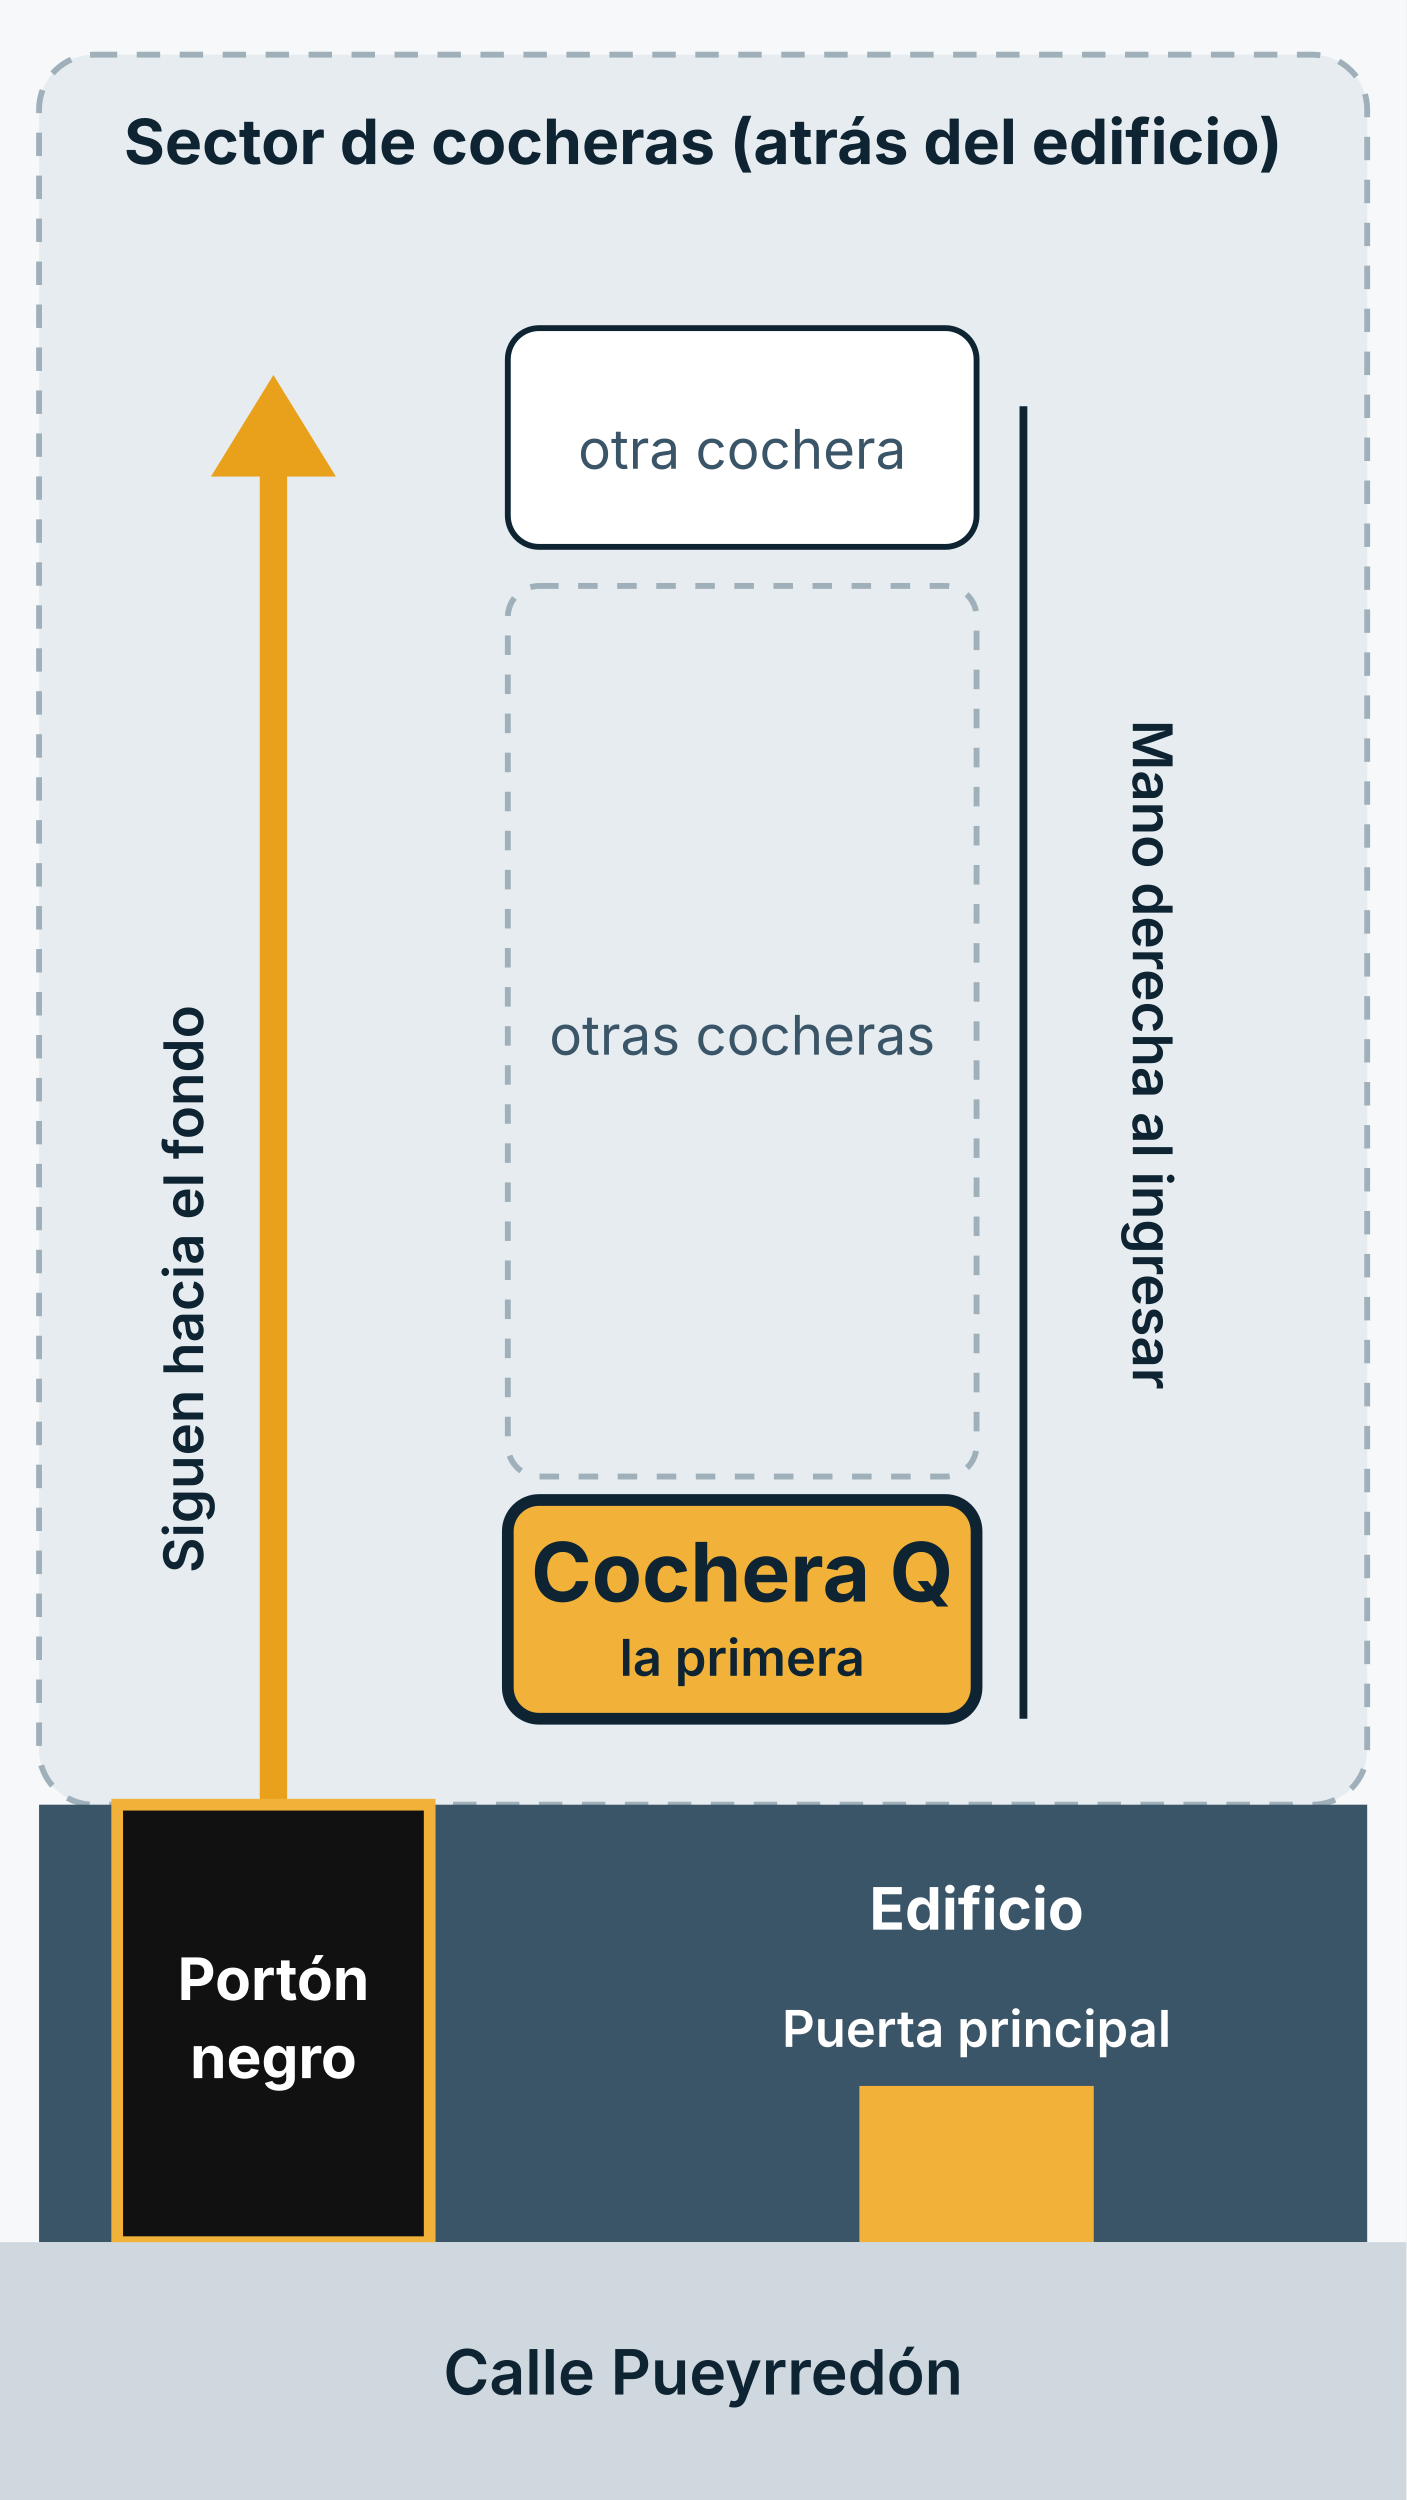
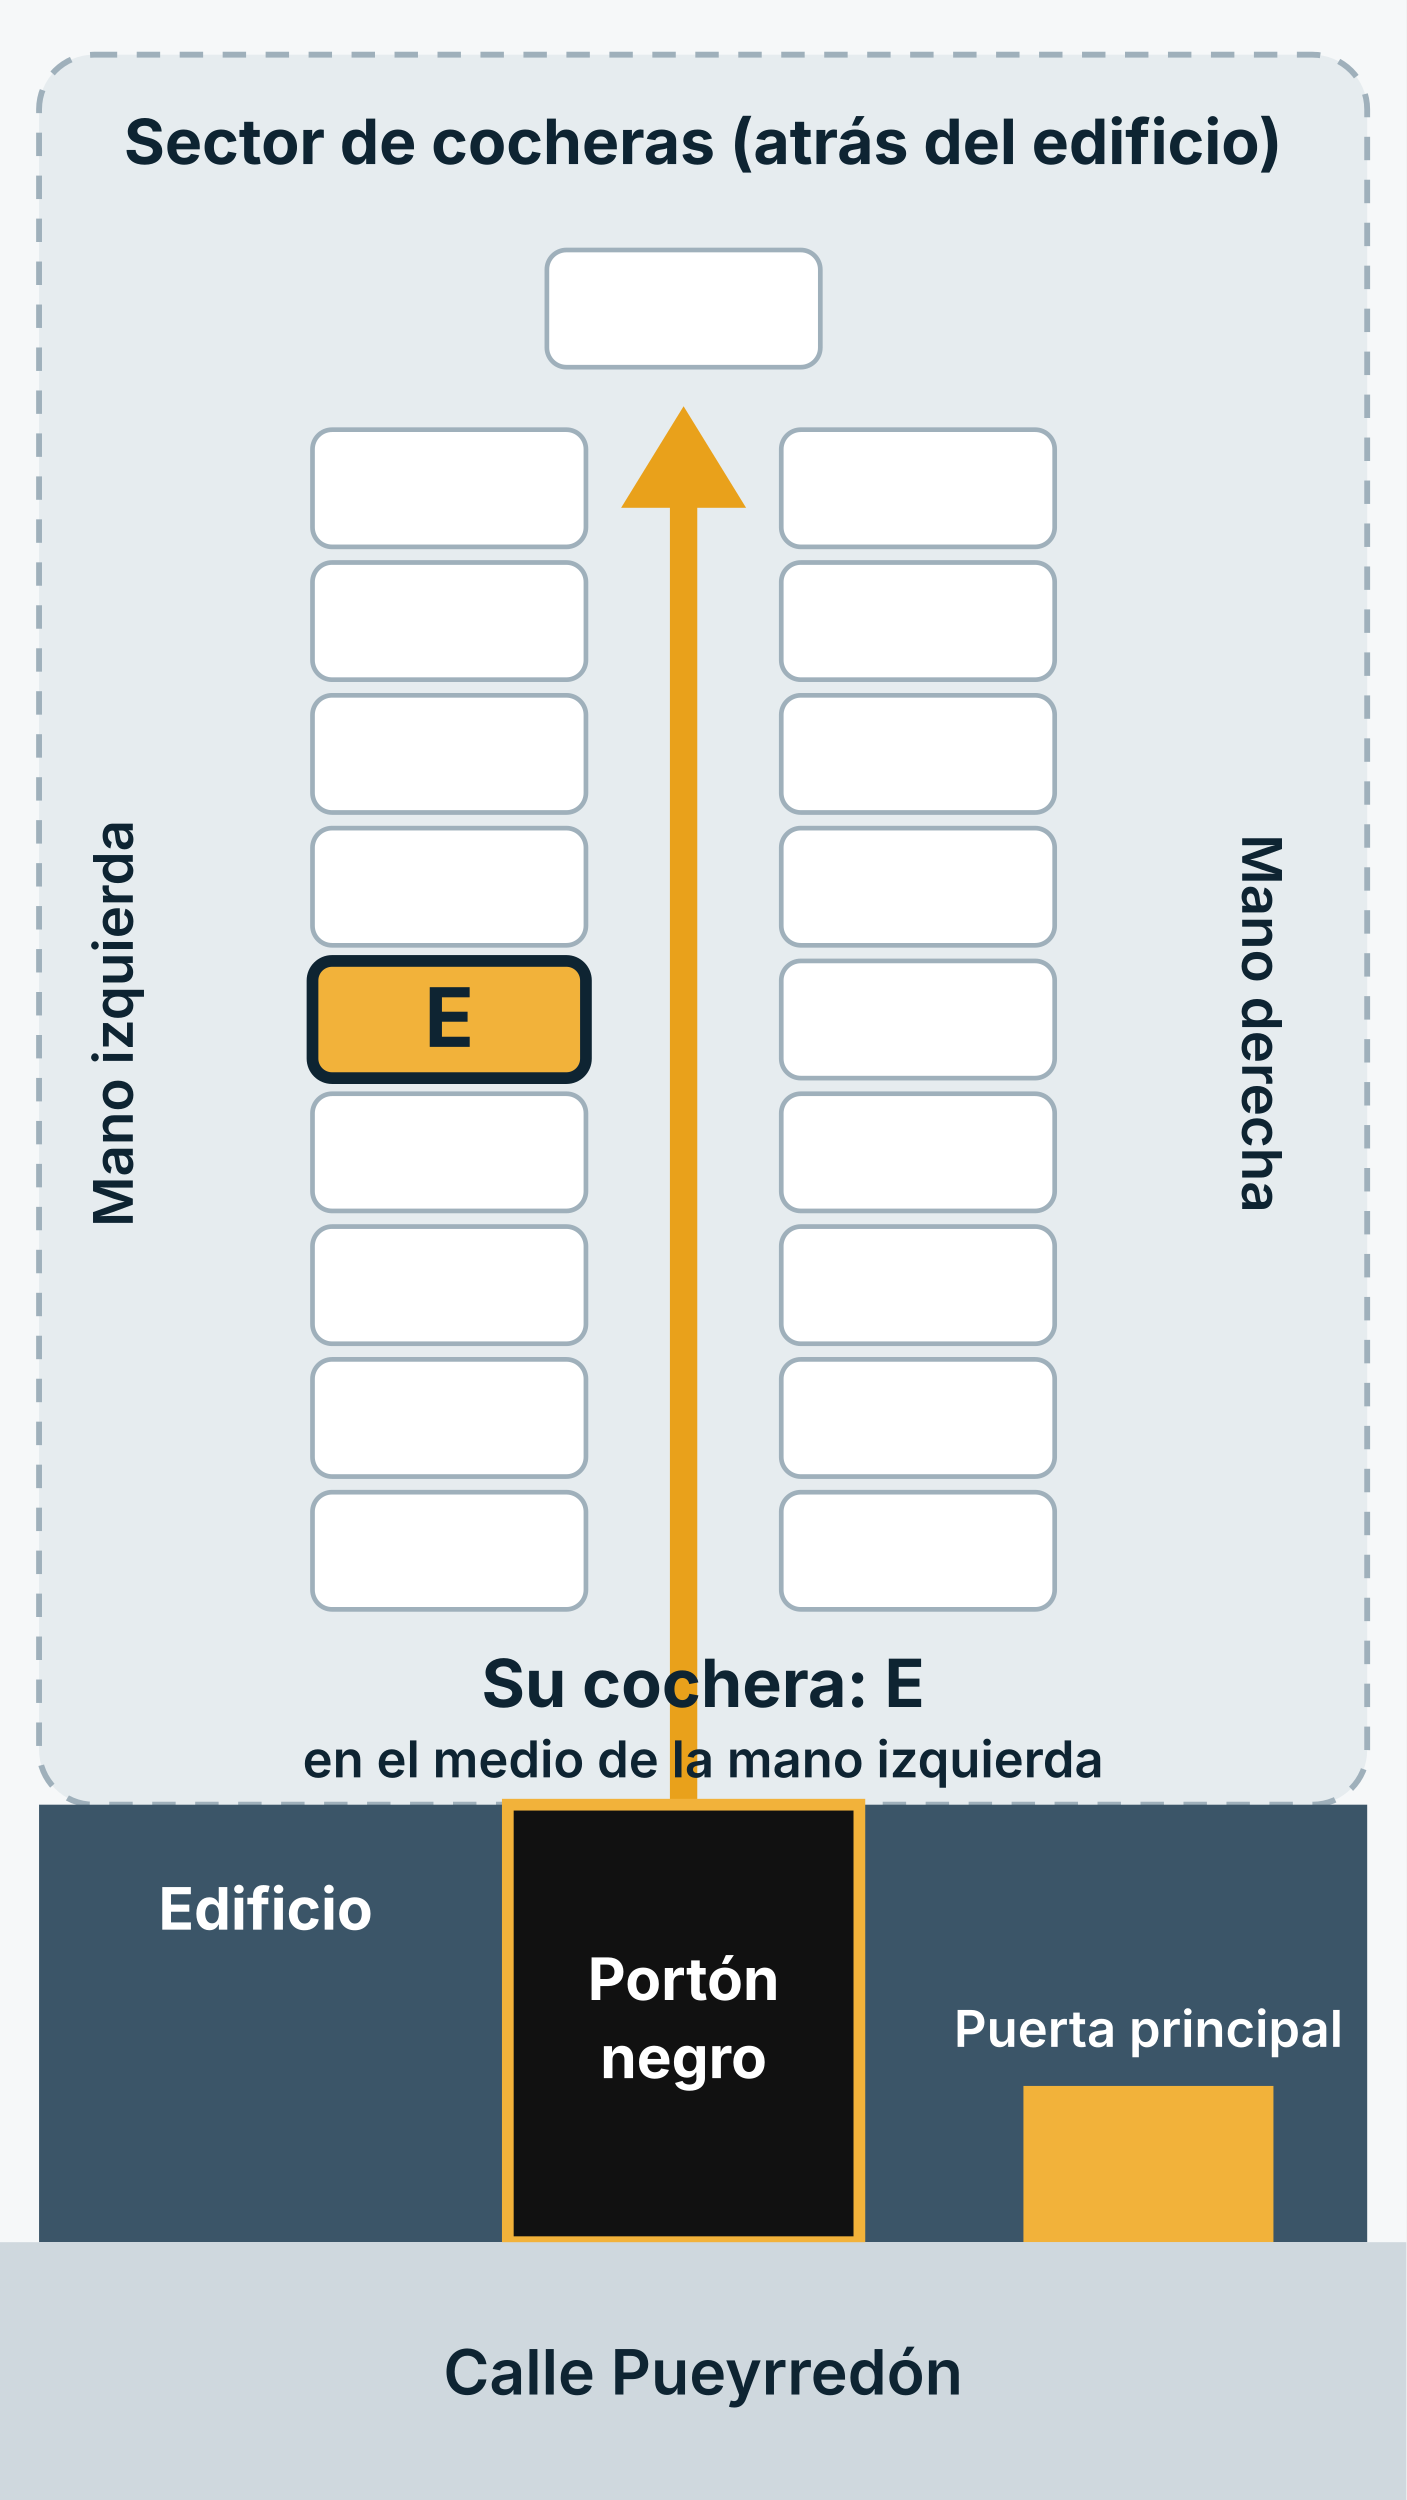
- <svg xmlns="http://www.w3.org/2000/svg" viewBox="0 0 360 640" role="img" aria-label="Croquis orientativo: se entra por el portón negro, a la izquierda de la puerta principal, y se sigue hacia el fondo; las cocheras de la mano derecha." font-family="Inter,Arial,Helvetica,sans-serif">
+ <svg xmlns="http://www.w3.org/2000/svg" viewBox="0 0 360 640" role="img" aria-label="Croquis orientativo de las 19 cocheras: se entra por el portón negro, a la izquierda de la puerta principal, y se sigue hacia el fondo. Su cochera: E." font-family="Inter,Arial,Helvetica,sans-serif">
  <rect width="360" height="640" fill="#F6F8F9" />
  <rect x="10" y="14" width="340" height="448" rx="14" fill="#E6ECEF" stroke="#9FB0BB" stroke-width="1.5" stroke-dasharray="6 5" />
  <text x="180" y="42" text-anchor="middle" font-size="16" font-weight="700" fill="#0E2432">Sector de cocheras (atrás del edificio)</text>
-   <rect x="130" y="84" width="120" height="56" rx="8" fill="#FFFFFF" stroke="#0E2432" stroke-width="1.5" />
-   <text x="190" y="120" text-anchor="middle" font-size="14" fill="#3B5568">otra cochera</text>
-   <rect x="130" y="150" width="120" height="228" rx="8" fill="none" stroke="#9FB0BB" stroke-width="1.5" stroke-dasharray="5 5" />
-   <text x="190" y="270" text-anchor="middle" font-size="14" fill="#3B5568">otras cocheras</text>
-   <rect x="130" y="384" width="120" height="56" rx="8" fill="#F2B23A" stroke="#0E2432" stroke-width="3" />
-   <text x="190" y="410" text-anchor="middle" font-size="21" font-weight="700" fill="#0E2432">Cochera Q</text>
-   <text x="190" y="429" text-anchor="middle" font-size="13" font-weight="600" fill="#0E2432">la primera</text>
-   <path d="M70 556 V104" stroke="#E9A11B" stroke-width="7" fill="none" stroke-linecap="round" />
-   <path d="M54 122 L70 96 L86 122 Z" fill="#E9A11B" />
-   <text transform="translate(52 330) rotate(-90)" text-anchor="middle" font-size="14" font-weight="600" fill="#0E2432">Siguen hacia el fondo</text>
-   <path d="M262 104 V440" stroke="#0E2432" stroke-width="2" />
-   <text transform="translate(290 270) rotate(90)" text-anchor="middle" font-size="14" font-weight="600" fill="#0E2432">Mano derecha al ingresar</text>
+   <rect x="80" y="382" width="70" height="30" rx="5" fill="#FFFFFF" stroke="#9FB0BB" stroke-width="1.2" />
+   <rect x="80" y="348" width="70" height="30" rx="5" fill="#FFFFFF" stroke="#9FB0BB" stroke-width="1.2" />
+   <rect x="80" y="314" width="70" height="30" rx="5" fill="#FFFFFF" stroke="#9FB0BB" stroke-width="1.2" />
+   <rect x="80" y="280" width="70" height="30" rx="5" fill="#FFFFFF" stroke="#9FB0BB" stroke-width="1.2" />
+   <rect x="80" y="246" width="70" height="30" rx="5" fill="#F2B23A" stroke="#0E2432" stroke-width="3" />
+   <text x="115.0" y="268" text-anchor="middle" font-size="21" font-weight="700" fill="#0E2432">E</text>
+   <rect x="80" y="212" width="70" height="30" rx="5" fill="#FFFFFF" stroke="#9FB0BB" stroke-width="1.2" />
+   <rect x="80" y="178" width="70" height="30" rx="5" fill="#FFFFFF" stroke="#9FB0BB" stroke-width="1.2" />
+   <rect x="80" y="144" width="70" height="30" rx="5" fill="#FFFFFF" stroke="#9FB0BB" stroke-width="1.2" />
+   <rect x="80" y="110" width="70" height="30" rx="5" fill="#FFFFFF" stroke="#9FB0BB" stroke-width="1.2" />
+   <rect x="200" y="382" width="70" height="30" rx="5" fill="#FFFFFF" stroke="#9FB0BB" stroke-width="1.2" />
+   <rect x="200" y="348" width="70" height="30" rx="5" fill="#FFFFFF" stroke="#9FB0BB" stroke-width="1.2" />
+   <rect x="200" y="314" width="70" height="30" rx="5" fill="#FFFFFF" stroke="#9FB0BB" stroke-width="1.2" />
+   <rect x="200" y="280" width="70" height="30" rx="5" fill="#FFFFFF" stroke="#9FB0BB" stroke-width="1.2" />
+   <rect x="200" y="246" width="70" height="30" rx="5" fill="#FFFFFF" stroke="#9FB0BB" stroke-width="1.2" />
+   <rect x="200" y="212" width="70" height="30" rx="5" fill="#FFFFFF" stroke="#9FB0BB" stroke-width="1.2" />
+   <rect x="200" y="178" width="70" height="30" rx="5" fill="#FFFFFF" stroke="#9FB0BB" stroke-width="1.2" />
+   <rect x="200" y="144" width="70" height="30" rx="5" fill="#FFFFFF" stroke="#9FB0BB" stroke-width="1.2" />
+   <rect x="200" y="110" width="70" height="30" rx="5" fill="#FFFFFF" stroke="#9FB0BB" stroke-width="1.2" />
+   <rect x="140" y="64" width="70" height="30" rx="5" fill="#FFFFFF" stroke="#9FB0BB" stroke-width="1.2" />
+   <path d="M175 556 V112" stroke="#E9A11B" stroke-width="7" fill="none" stroke-linecap="round" />
+   <path d="M159 130 L175 104 L191 130 Z" fill="#E9A11B" />
+   <text transform="translate(34 262) rotate(-90)" text-anchor="middle" font-size="14" font-weight="600" fill="#0E2432">Mano izquierda</text>
+   <text transform="translate(318 262) rotate(90)" text-anchor="middle" font-size="14" font-weight="600" fill="#0E2432">Mano derecha</text>
+   <text x="180" y="437" text-anchor="middle" font-size="17" font-weight="700" fill="#0E2432">Su cochera: E</text>
+   <text x="180" y="455" text-anchor="middle" font-size="13" font-weight="600" fill="#0E2432">en el medio de la mano izquierda</text>
  <rect x="10" y="462" width="340" height="112" fill="#3B5568" />
-   <text x="250" y="494" text-anchor="middle" font-size="15" font-weight="700" fill="#FFFFFF">Edificio</text>
-   <rect x="30" y="462" width="80" height="112" fill="#111111" stroke="#F2B23A" stroke-width="3" />
-   <text x="70" y="512" text-anchor="middle" font-size="15" font-weight="700" fill="#FFFFFF">Portón</text>
-   <text x="70" y="532" text-anchor="middle" font-size="15" font-weight="700" fill="#FFFFFF">negro</text>
-   <rect x="220" y="534" width="60" height="40" fill="#F2B23A" />
-   <text x="250" y="524" text-anchor="middle" font-size="13" font-weight="600" fill="#FFFFFF">Puerta principal</text>
+   <text x="68" y="494" text-anchor="middle" font-size="15" font-weight="700" fill="#FFFFFF">Edificio</text>
+   <rect x="130" y="462" width="90" height="112" fill="#111111" stroke="#F2B23A" stroke-width="3" />
+   <text x="175" y="512" text-anchor="middle" font-size="15" font-weight="700" fill="#FFFFFF">Portón</text>
+   <text x="175" y="532" text-anchor="middle" font-size="15" font-weight="700" fill="#FFFFFF">negro</text>
+   <rect x="262" y="534" width="64" height="40" fill="#F2B23A" />
+   <text x="294" y="524" text-anchor="middle" font-size="13" font-weight="600" fill="#FFFFFF">Puerta principal</text>
  <rect x="0" y="574" width="360" height="66" fill="#CFD8DE" />
  <text x="180" y="613" text-anchor="middle" font-size="16" font-weight="600" fill="#0E2432">Calle Pueyrredón</text>
</svg>
